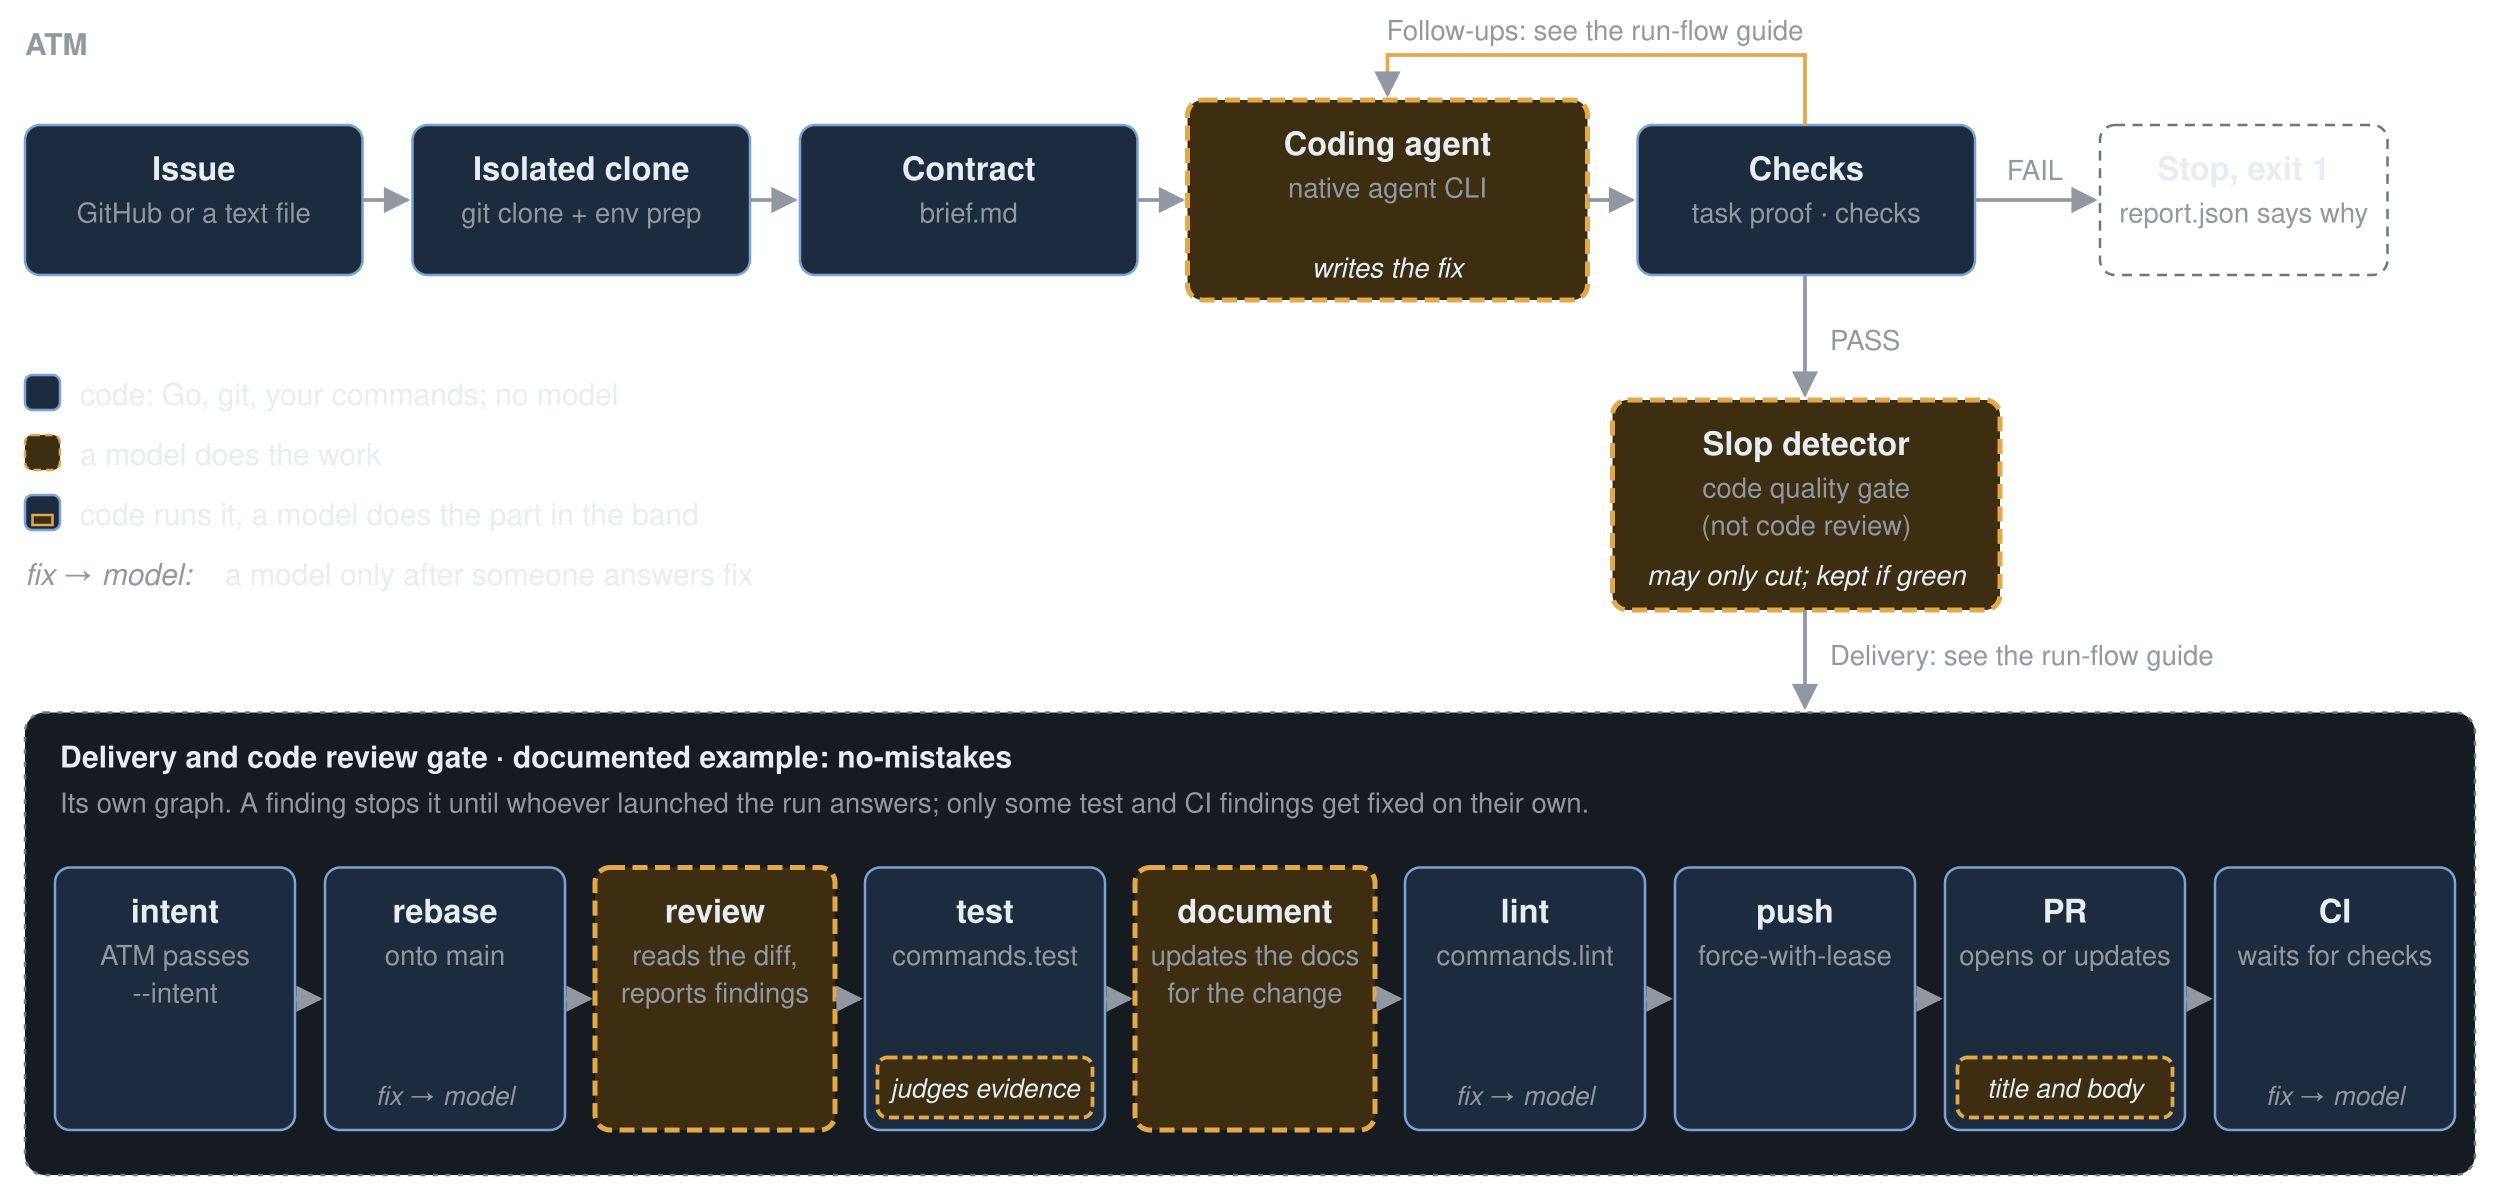
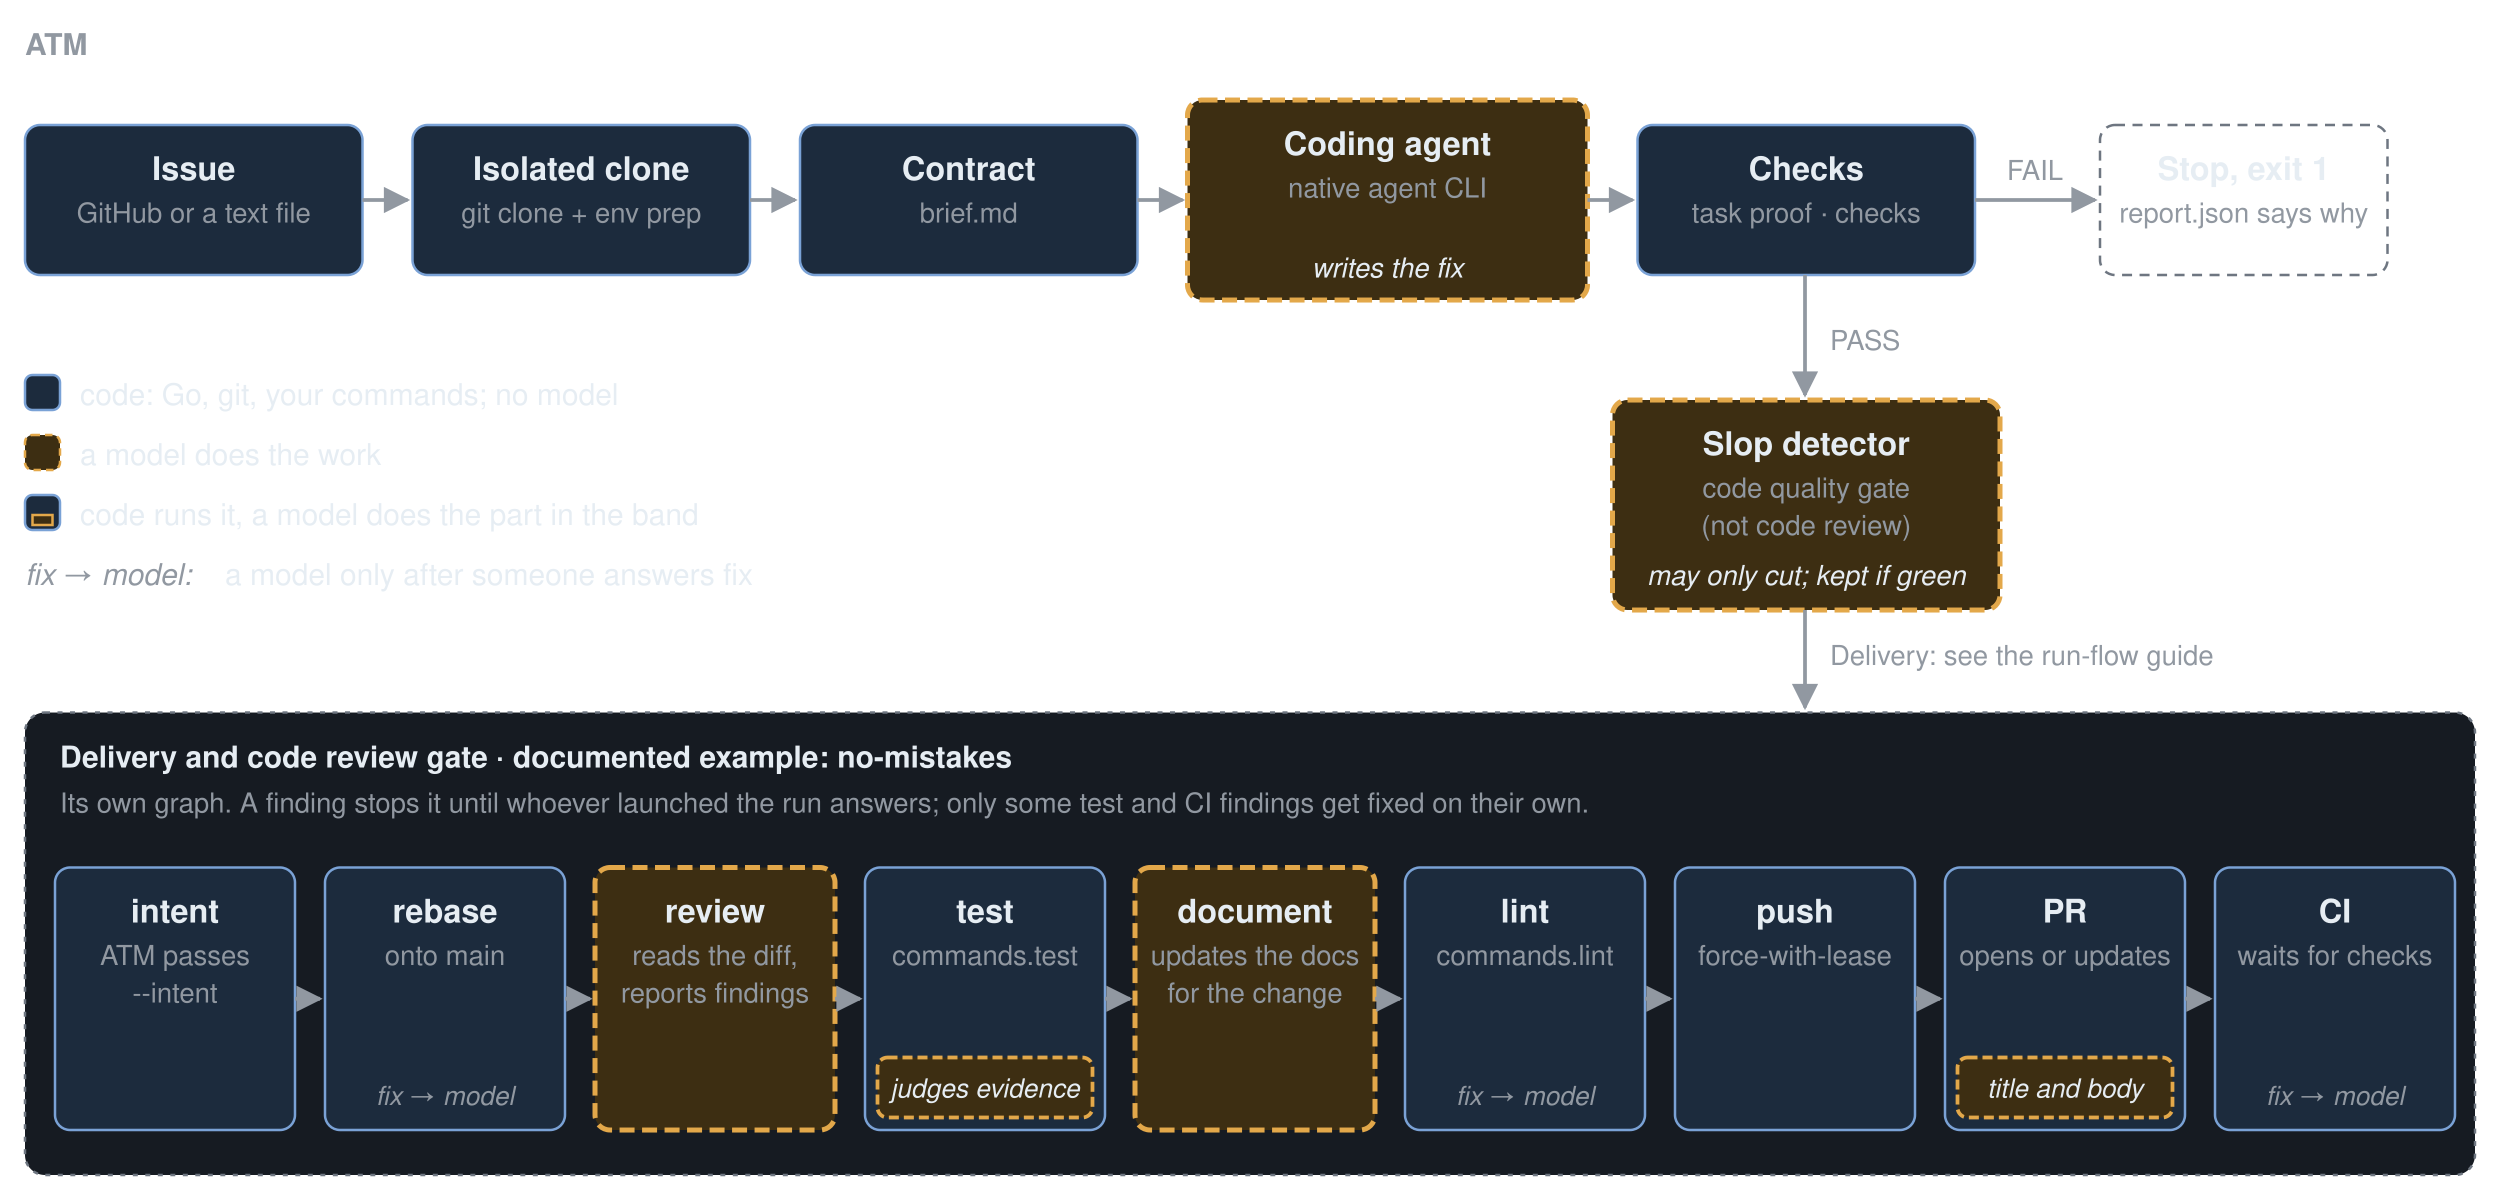
<svg xmlns="http://www.w3.org/2000/svg" viewBox="0 0 1000 480" width="1000" height="480" role="img" aria-label="ATM pipeline. Issue, isolated clone, contract, coding agent (model), checks. FAIL stops the run. PASS goes to the slop detector, a code quality gate where a model may only cut, then to Delivery (see the run-flow guide) and the configured code review gate. The shipped example is no-mistakes, whose own pipeline mixes code and models: intent, rebase, review (model), test (command plus a model judging the evidence), document (model), lint, push, PR (model writes title and body), CI. Rebase, lint and CI call a model only after a fix answer.">
  <defs>
    <marker id="ar" viewBox="0 0 10 10" refX="9" refY="5" markerWidth="7" markerHeight="7" orient="auto-start-reverse">
      <path d="M0 0L10 5L0 10z" fill="#9198a1" />
    </marker>
  </defs>
  <g font-family="-apple-system,BlinkMacSystemFont,'Segoe UI',Helvetica,Arial,sans-serif" font-size="13" fill="#e6edf3">
    <text x="10" y="22" text-anchor="start" font-size="12" font-weight="700" fill="#9198a1">ATM</text>
    <rect x="10" y="50" width="135" height="60" rx="6" fill="#1c2b3d" stroke="#7aa2d6" />
    <text x="77.5" y="72" text-anchor="middle" font-weight="600">Issue</text>
    <text x="77.5" y="89" text-anchor="middle" font-size="11" fill="#9198a1">GitHub or a text file</text>
    <rect x="165" y="50" width="135" height="60" rx="6" fill="#1c2b3d" stroke="#7aa2d6" />
    <text x="232.5" y="72" text-anchor="middle" font-weight="600">Isolated clone</text>
    <text x="232.5" y="89" text-anchor="middle" font-size="11" fill="#9198a1">git clone + env prep</text>
    <rect x="320" y="50" width="135" height="60" rx="6" fill="#1c2b3d" stroke="#7aa2d6" />
    <text x="387.5" y="72" text-anchor="middle" font-weight="600">Contract</text>
    <text x="387.5" y="89" text-anchor="middle" font-size="11" fill="#9198a1">brief.md</text>
    <rect x="475" y="40" width="160" height="80" rx="6" fill="#3d2e12" stroke="#e3a84a" stroke-width="2" stroke-dasharray="6 3" />
    <text x="555.0" y="62" text-anchor="middle" font-weight="700">Coding agent</text>
    <text x="555.0" y="79" text-anchor="middle" font-size="11" fill="#9198a1">native agent CLI</text>
    <text x="555" y="111" text-anchor="middle" font-size="11" font-style="italic">writes the fix</text>
    <rect x="655" y="50" width="135" height="60" rx="6" fill="#1c2b3d" stroke="#7aa2d6" />
    <text x="722.5" y="72" text-anchor="middle" font-weight="600">Checks</text>
    <text x="722.5" y="89" text-anchor="middle" font-size="11" fill="#9198a1">task proof · checks</text>
    <rect x="840" y="50" width="115" height="60" rx="6" fill="none" stroke="#6e7681" stroke-dasharray="4 3" />
    <text x="897.5" y="72" text-anchor="middle" font-weight="600">Stop, exit 1</text>
    <text x="897.5" y="89" text-anchor="middle" font-size="11" fill="#9198a1">report.json says why</text>
    <path d="M145 80H163" stroke="#9198a1" stroke-width="1.5" fill="none" marker-end="url(#ar)" />
    <path d="M300 80H318" stroke="#9198a1" stroke-width="1.5" fill="none" marker-end="url(#ar)" />
    <path d="M455 80H473" stroke="#9198a1" stroke-width="1.5" fill="none" marker-end="url(#ar)" />
    <path d="M635 80H653" stroke="#9198a1" stroke-width="1.5" fill="none" marker-end="url(#ar)" />
    <path d="M790 80H838" stroke="#9198a1" stroke-width="1.5" fill="none" marker-end="url(#ar)" />
    <text x="814" y="72" text-anchor="middle" font-size="11" fill="#9198a1">FAIL</text>
-     <path d="M722 50V22H555V38" stroke="#e3a84a" stroke-width="1.5" fill="none" marker-end="url(#ar)" />
-     <text x="638" y="16" text-anchor="middle" font-size="11" fill="#9198a1">Follow-ups: see the run-flow guide</text>
    <rect x="645" y="160" width="155" height="84" rx="6" fill="#3d2e12" stroke="#e3a84a" stroke-width="2" stroke-dasharray="6 3" />
    <text x="722.5" y="182" text-anchor="middle" font-weight="700">Slop detector</text>
    <text x="722.5" y="199" text-anchor="middle" font-size="11" fill="#9198a1">code quality gate</text>
    <text x="722.5" y="214" text-anchor="middle" font-size="11" fill="#9198a1">(not code review)</text>
    <text x="722.5" y="234" text-anchor="middle" font-size="11" font-style="italic">may only cut; kept if green</text>
    <path d="M722 110V158" stroke="#9198a1" stroke-width="1.5" fill="none" marker-end="url(#ar)" />
    <text x="732" y="140" text-anchor="start" font-size="11" fill="#9198a1">PASS</text>
    <rect x="10" y="150" width="14" height="14" rx="3" fill="#1c2b3d" stroke="#7aa2d6" />
    <text x="32" y="162" text-anchor="start" font-size="12">code: Go, git, your commands; no model</text>
    <rect x="10" y="174" width="14" height="14" rx="3" fill="#3d2e12" stroke="#e3a84a" stroke-dasharray="3 2" />
    <text x="32" y="186" text-anchor="start" font-size="12">a model does the work</text>
    <rect x="10" y="198" width="14" height="14" rx="3" fill="#1c2b3d" stroke="#7aa2d6" />
    <rect x="13" y="206" width="8" height="4" fill="#3d2e12" stroke="#e3a84a" stroke-width="1" />
    <text x="32" y="210" text-anchor="start" font-size="12">code runs it, a model does the part in the band</text>
    <text x="10" y="234" text-anchor="start" font-size="12" font-style="italic" fill="#9198a1">fix → model:</text>
    <text x="90" y="234" text-anchor="start" font-size="12">a model only after someone answers fix</text>
    <path d="M722 244V283" stroke="#9198a1" stroke-width="1.5" fill="none" marker-end="url(#ar)" />
    <text x="732" y="266" text-anchor="start" font-size="11" fill="#9198a1">Delivery: see the run-flow guide</text>
    <rect x="10" y="285" width="980" height="185" rx="8" fill="#161b22" stroke="#6e7681" stroke-dasharray="2 3" />
    <text x="24" y="307" text-anchor="start" font-size="12" font-weight="700">Delivery and code review gate · documented example: no-mistakes</text>
    <text x="24" y="325" text-anchor="start" font-size="11" fill="#9198a1">Its own graph. A finding stops it until whoever launched the run answers; only some test and CI findings get fixed on their own.</text>
    <rect x="22" y="347" width="96" height="105" rx="6" fill="#1c2b3d" stroke="#7aa2d6" />
    <text x="70.0" y="369" text-anchor="middle" font-weight="600">intent</text>
    <text x="70.0" y="386" text-anchor="middle" font-size="11" fill="#9198a1">ATM passes</text>
    <text x="70.0" y="401" text-anchor="middle" font-size="11" fill="#9198a1">--intent</text>
    <path d="M118 399.5H128" stroke="#9198a1" stroke-width="1.5" fill="none" marker-end="url(#ar)" />
    <rect x="130" y="347" width="96" height="105" rx="6" fill="#1c2b3d" stroke="#7aa2d6" />
    <text x="178.0" y="369" text-anchor="middle" font-weight="600">rebase</text>
    <text x="178.0" y="386" text-anchor="middle" font-size="11" fill="#9198a1">onto main</text>
    <text x="178.0" y="442" text-anchor="middle" font-size="10.5" font-style="italic" fill="#9198a1">fix → model</text>
    <path d="M226 399.5H236" stroke="#9198a1" stroke-width="1.5" fill="none" marker-end="url(#ar)" />
    <rect x="238" y="347" width="96" height="105" rx="6" fill="#3d2e12" stroke="#e3a84a" stroke-width="2" stroke-dasharray="6 3" />
    <text x="286.0" y="369" text-anchor="middle" font-weight="700">review</text>
    <text x="286.0" y="386" text-anchor="middle" font-size="11" fill="#9198a1">reads the diff,</text>
    <text x="286.0" y="401" text-anchor="middle" font-size="11" fill="#9198a1">reports findings</text>
    <path d="M334 399.5H344" stroke="#9198a1" stroke-width="1.5" fill="none" marker-end="url(#ar)" />
    <rect x="346" y="347" width="96" height="105" rx="6" fill="#1c2b3d" stroke="#7aa2d6" />
    <text x="394.0" y="369" text-anchor="middle" font-weight="600">test</text>
    <text x="394.0" y="386" text-anchor="middle" font-size="11" fill="#9198a1">commands.test</text>
    <rect x="351" y="423" width="86" height="24" rx="4" fill="#3d2e12" stroke="#e3a84a" stroke-width="1.5" stroke-dasharray="4 2" />
    <text x="394.0" y="439" text-anchor="middle" font-size="10.5" font-style="italic">judges evidence</text>
    <path d="M442 399.5H452" stroke="#9198a1" stroke-width="1.5" fill="none" marker-end="url(#ar)" />
    <rect x="454" y="347" width="96" height="105" rx="6" fill="#3d2e12" stroke="#e3a84a" stroke-width="2" stroke-dasharray="6 3" />
    <text x="502.0" y="369" text-anchor="middle" font-weight="700">document</text>
    <text x="502.0" y="386" text-anchor="middle" font-size="11" fill="#9198a1">updates the docs</text>
    <text x="502.0" y="401" text-anchor="middle" font-size="11" fill="#9198a1">for the change</text>
    <path d="M550 399.5H560" stroke="#9198a1" stroke-width="1.5" fill="none" marker-end="url(#ar)" />
    <rect x="562" y="347" width="96" height="105" rx="6" fill="#1c2b3d" stroke="#7aa2d6" />
    <text x="610.0" y="369" text-anchor="middle" font-weight="600">lint</text>
    <text x="610.0" y="386" text-anchor="middle" font-size="11" fill="#9198a1">commands.lint</text>
    <text x="610.0" y="442" text-anchor="middle" font-size="10.5" font-style="italic" fill="#9198a1">fix → model</text>
    <path d="M658 399.5H668" stroke="#9198a1" stroke-width="1.5" fill="none" marker-end="url(#ar)" />
    <rect x="670" y="347" width="96" height="105" rx="6" fill="#1c2b3d" stroke="#7aa2d6" />
    <text x="718.0" y="369" text-anchor="middle" font-weight="600">push</text>
    <text x="718.0" y="386" text-anchor="middle" font-size="11" fill="#9198a1">force-with-lease</text>
    <path d="M766 399.5H776" stroke="#9198a1" stroke-width="1.5" fill="none" marker-end="url(#ar)" />
    <rect x="778" y="347" width="96" height="105" rx="6" fill="#1c2b3d" stroke="#7aa2d6" />
    <text x="826.0" y="369" text-anchor="middle" font-weight="600">PR</text>
    <text x="826.0" y="386" text-anchor="middle" font-size="11" fill="#9198a1">opens or updates</text>
    <rect x="783" y="423" width="86" height="24" rx="4" fill="#3d2e12" stroke="#e3a84a" stroke-width="1.5" stroke-dasharray="4 2" />
    <text x="826.0" y="439" text-anchor="middle" font-size="10.5" font-style="italic">title and body</text>
    <path d="M874 399.5H884" stroke="#9198a1" stroke-width="1.5" fill="none" marker-end="url(#ar)" />
    <rect x="886" y="347" width="96" height="105" rx="6" fill="#1c2b3d" stroke="#7aa2d6" />
    <text x="934.0" y="369" text-anchor="middle" font-weight="600">CI</text>
    <text x="934.0" y="386" text-anchor="middle" font-size="11" fill="#9198a1">waits for checks</text>
    <text x="934.0" y="442" text-anchor="middle" font-size="10.5" font-style="italic" fill="#9198a1">fix → model</text>
  </g>
</svg>
